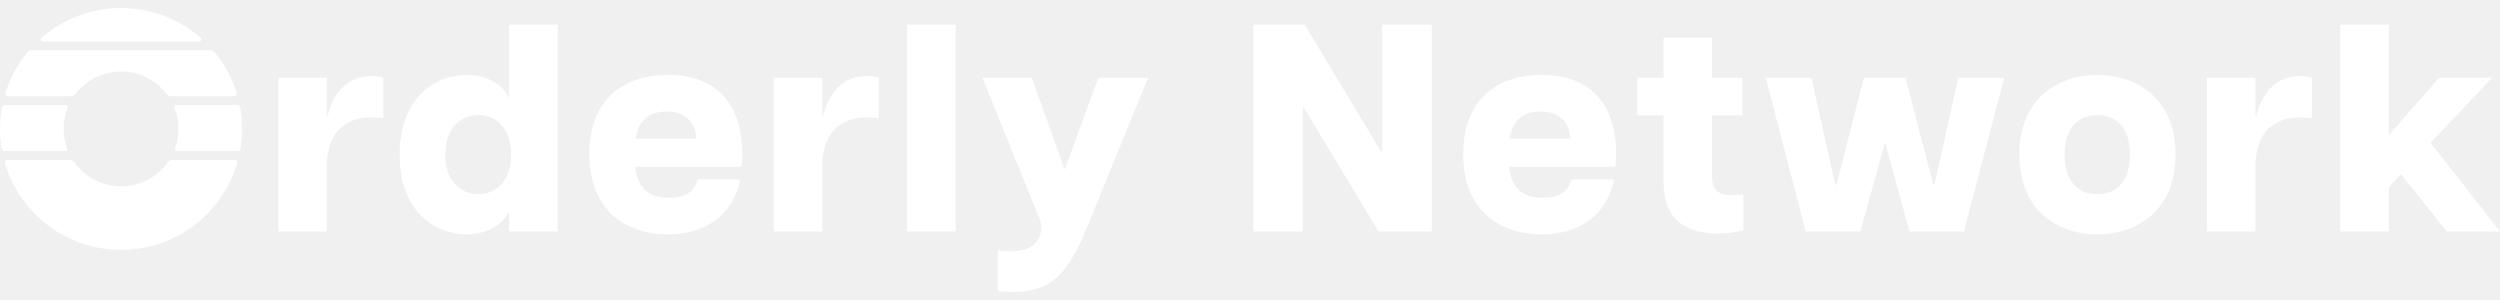
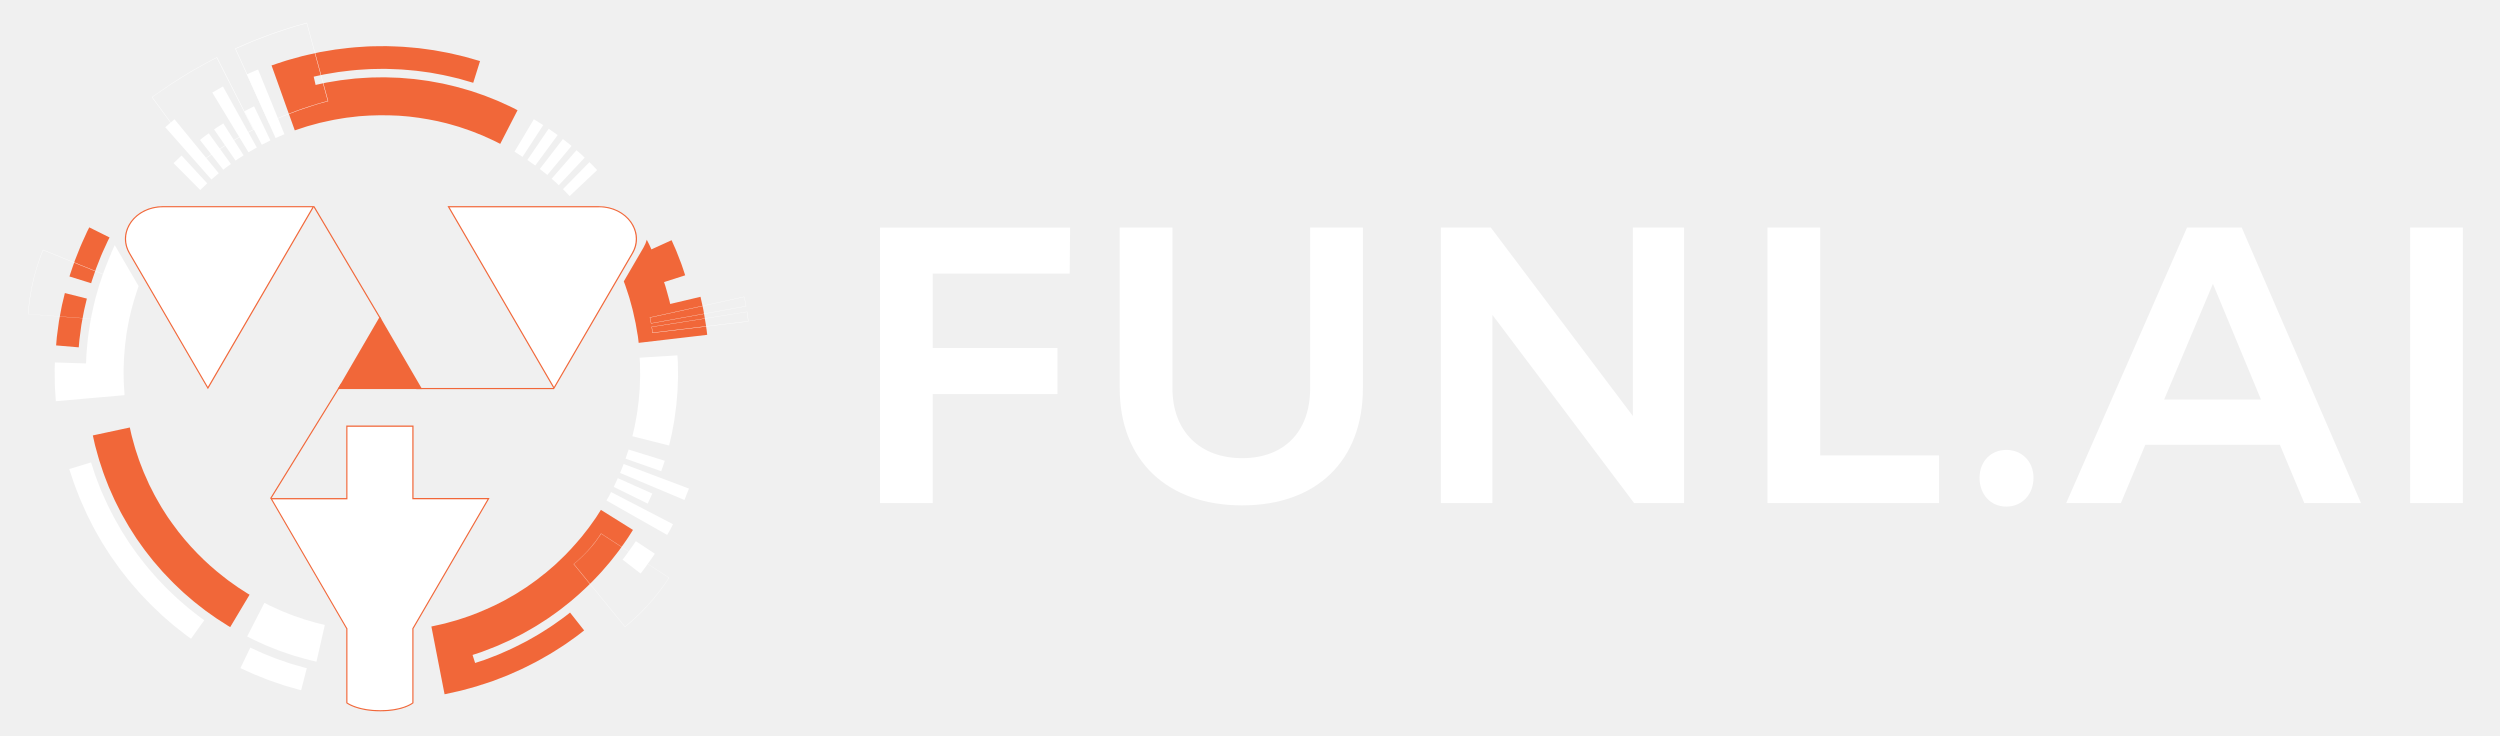
- <svg xmlns="http://www.w3.org/2000/svg" width="200" height="24" viewBox="0 0 200 24" fill="none">
-   <path d="M22.264 18.515H26.144V13.363C26.144 10.267 27.966 9.392 29.67 9.392C29.978 9.392 30.262 9.416 30.664 9.463V6.202C30.285 6.107 29.978 6.084 29.717 6.084C27.848 6.084 26.689 7.336 26.215 9.274H26.144V6.225H22.264V18.515Z" fill="white" />
-   <path d="M37.319 18.752C39.141 18.752 40.395 17.783 40.727 16.861V18.515H44.607V1.971H40.727V7.88C40.395 6.958 39.141 5.989 37.319 5.989C34.811 5.989 31.971 7.833 31.971 12.37C31.971 16.932 34.811 18.752 37.319 18.752ZM35.615 12.37C35.615 10.196 36.917 9.203 38.289 9.203C39.638 9.203 40.892 10.196 40.892 12.37C40.892 14.545 39.638 15.537 38.289 15.537C36.917 15.537 35.615 14.545 35.615 12.37Z" fill="white" />
-   <path d="M53.418 18.752C56.447 18.752 58.648 17.192 59.215 14.356H55.808C55.595 15.159 55.074 15.821 53.489 15.821C51.975 15.821 51.028 15.136 50.815 13.339H59.31C59.357 13.056 59.381 12.819 59.381 12.37C59.381 7.573 56.589 5.989 53.418 5.989C50.129 5.989 47.147 7.738 47.147 12.323C47.147 17.097 50.365 18.752 53.418 18.752ZM50.839 11.094C51.075 9.676 51.88 8.92 53.323 8.92C55.098 8.92 55.642 10.03 55.713 11.094H50.839Z" fill="white" />
-   <path d="M61.898 18.515H65.778V13.363C65.778 10.267 67.6 9.392 69.304 9.392C69.612 9.392 69.896 9.416 70.298 9.463V6.202C69.919 6.107 69.612 6.084 69.352 6.084C67.482 6.084 66.323 7.336 65.849 9.274H65.778V6.225H61.898V18.515Z" fill="white" />
-   <path d="M72.567 18.515H76.448V1.971H72.567V18.515Z" fill="white" />
-   <path d="M79.826 20.028V23.289C83.636 23.691 85.221 22.415 86.878 18.373L91.847 6.225H87.871L85.174 13.576L82.547 6.225H78.596L83.068 17.263C83.376 17.995 83.399 18.373 83.139 18.964C82.926 19.437 82.382 20.359 79.826 20.028Z" fill="white" />
-   <path d="M100.278 18.515H104.229V8.636H104.324L110.287 18.515H114.546V1.971H110.571V12.11H110.476L104.371 1.971H100.278V18.515Z" fill="white" />
-   <path d="M123.327 18.752C126.356 18.752 128.557 17.192 129.125 14.356H125.717C125.504 15.159 124.984 15.821 123.398 15.821C121.884 15.821 120.937 15.136 120.724 13.339H129.219C129.267 13.056 129.29 12.819 129.29 12.37C129.29 7.573 126.498 5.989 123.327 5.989C120.038 5.989 117.057 7.738 117.057 12.323C117.057 17.097 120.275 18.752 123.327 18.752ZM120.748 11.094C120.985 9.676 121.789 8.92 123.233 8.92C125.007 8.92 125.552 10.03 125.623 11.094H120.748Z" fill="white" />
-   <path d="M137.439 18.681C138.172 18.681 138.882 18.586 139.474 18.421V15.561C138.93 15.608 138.717 15.608 138.456 15.608C137.202 15.608 136.966 14.923 136.966 14.072V9.227H139.379V6.225H136.966V3.011H133.085V6.225H130.979V9.227H133.085V14.616C133.085 17.475 134.789 18.681 137.439 18.681Z" fill="white" />
-   <path d="M144.456 18.515H148.833L150.797 11.378L152.761 18.515H157.115L160.333 6.225H156.666L154.749 14.781H154.654L152.454 6.225H149.117L146.917 14.781H146.822L144.905 6.225H141.261L144.456 18.515Z" fill="white" />
-   <path d="M167.796 18.752C170.896 18.752 174.043 16.884 174.043 12.37C174.043 7.856 170.896 5.989 167.796 5.989C164.673 5.989 161.549 7.856 161.549 12.37C161.549 16.884 164.673 18.752 167.796 18.752ZM165.169 12.37C165.169 10.196 166.282 9.203 167.796 9.203C169.287 9.203 170.399 10.196 170.399 12.37C170.399 14.545 169.287 15.537 167.796 15.537C166.282 15.537 165.169 14.545 165.169 12.37Z" fill="white" />
-   <path d="M176.554 18.515H180.434V13.363C180.434 10.267 182.256 9.392 183.96 9.392C184.268 9.392 184.552 9.416 184.954 9.463V6.202C184.575 6.107 184.268 6.084 184.007 6.084C182.138 6.084 180.979 7.336 180.505 9.274H180.434V6.225H176.554V18.515Z" fill="white" />
-   <path d="M187.223 18.515H191.104V14.97L192.074 13.93L195.742 18.515H200.001L194.44 11.425L199.362 6.225H195.126L191.104 10.81V1.971H187.223V18.515Z" fill="white" />
-   <path fill-rule="evenodd" clip-rule="evenodd" d="M9.662 0.64L9.708 0.64C12.137 0.646 14.355 1.544 16.052 3.024C16.172 3.129 16.096 3.321 15.937 3.321L3.434 3.321C3.275 3.321 3.199 3.129 3.319 3.024C5.016 1.544 7.234 0.646 9.662 0.64Z" fill="white" />
-   <path fill-rule="evenodd" clip-rule="evenodd" d="M5.918 12.947C5.848 12.848 5.737 12.787 5.616 12.787L0.606 12.787C0.461 12.787 0.355 12.924 0.397 13.063C1.583 17.066 5.292 19.987 9.685 19.987C14.078 19.987 17.787 17.066 18.973 13.063C19.014 12.924 18.909 12.787 18.764 12.787L13.754 12.787C13.633 12.787 13.522 12.848 13.453 12.947C12.621 14.132 11.243 14.906 9.685 14.906C8.127 14.906 6.749 14.132 5.918 12.947Z" fill="white" />
-   <path fill-rule="evenodd" clip-rule="evenodd" d="M13.332 7.516C13.421 7.631 13.556 7.703 13.701 7.703L18.722 7.703C18.868 7.703 18.974 7.563 18.93 7.424C18.551 6.211 17.939 5.102 17.147 4.146C17.081 4.067 16.983 4.022 16.879 4.022L2.49 4.022C2.387 4.022 2.288 4.067 2.223 4.146C1.43 5.102 0.819 6.211 0.439 7.424C0.395 7.563 0.501 7.703 0.648 7.703L5.669 7.703C5.814 7.703 5.949 7.631 6.037 7.516C6.878 6.424 8.199 5.72 9.685 5.72C11.17 5.72 12.492 6.424 13.332 7.516Z" fill="white" />
-   <path fill-rule="evenodd" clip-rule="evenodd" d="M14.128 12.087C14.033 12.087 13.969 11.99 14.002 11.901C14.184 11.407 14.284 10.872 14.284 10.315C14.284 9.707 14.165 9.127 13.95 8.595C13.914 8.506 13.979 8.406 14.075 8.406L19 8.406C19.106 8.406 19.197 8.48 19.216 8.584C19.317 9.145 19.37 9.724 19.37 10.315C19.37 10.857 19.326 11.388 19.24 11.906C19.223 12.011 19.131 12.087 19.024 12.087L14.128 12.087ZM5.368 11.901C5.401 11.99 5.337 12.087 5.242 12.087L0.346 12.087C0.239 12.087 0.148 12.011 0.13 11.906C0.045 11.388 0 10.857 0 10.315C0 9.724 0.053 9.145 0.155 8.584C0.173 8.48 0.264 8.406 0.37 8.406L5.295 8.406C5.391 8.406 5.456 8.506 5.42 8.595C5.205 9.127 5.087 9.707 5.087 10.315C5.087 10.872 5.186 11.407 5.368 11.901Z" fill="white" />
+ <svg xmlns="http://www.w3.org/2000/svg" width="557.45" height="164.03" version="1.1" viewBox="0 0 557.45 164.03">
+   <g>
+     <g id="Layer_1">
+       <g>
+         <g>
+           <path d="M238.61,50.74l-.09,10.27h-30.54v16.59h27.82v10.27h-27.82v24.31h-11.76v-61.43h42.38Z" fill="#fff" />
+           <path d="M276.96,102.16c9.3,0,15.18-5.79,15.18-15.62v-35.8h11.76v35.8c0,16.15-10.27,26.15-26.94,26.15s-27.29-10-27.29-26.15v-35.8h11.76v35.8c0,9.74,6.23,15.62,15.53,15.62Z" fill="#fff" />
+           <path d="M332.42,50.74l31.68,42.03v-42.03h11.41v61.43h-11.14l-31.59-41.95v41.95h-11.5v-61.43h11.14Z" fill="#fff" />
+           <path d="M405.87,50.74v50.81h26.5v10.62h-38.26v-61.43h11.76Z" fill="#fff" />
+           <path d="M453.43,106.55c0,3.69-2.54,6.41-6.06,6.41s-5.97-2.72-5.97-6.41,2.54-6.23,5.97-6.23,6.06,2.54,6.06,6.23Z" fill="#fff" />
+           <path d="M508.37,99.18h-30.01l-5.44,12.99h-12.2l26.94-61.43h12.2l26.59,61.43h-12.64l-5.44-12.99ZM504.15,89.09l-10.71-25.8-10.88,25.8h21.59Z" fill="#fff" />
+           <path d="M549.17,50.74v61.43h-11.76v-61.43h11.76Z" fill="#fff" />
+         </g>
+         <g>
+           <rect x="77.35" y="44.01" width=".26" height="29.3" transform="translate(-19.09 47.78) rotate(-30.7)" fill="#f16739" />
+           <polygon points="60.47 111.21 60.25 111.07 76.06 85.48 76.28 85.61 60.47 111.21" fill="#f16739" />
+           <rect x="92.83" y="86.51" width="30.7" height=".26" fill="#f16739" />
+           <path d="M28.87,56.47c-1.18-2.02-1.19-4.34-.02-6.36,1.42-2.48,4.3-4.01,7.52-4.01h33.52l-23.53,40.43-17.49-30.06Z" fill="#fff" />
+           <path d="M69.65,46.22l-23.3,40.04-17.37-29.86c-1.15-1.98-1.16-4.25-.02-6.23,1.4-2.44,4.24-3.95,7.4-3.95h33.29M70.11,45.96h-33.75c-6.32,0-10.43,5.71-7.6,10.57l17.6,30.25,23.75-40.82h0Z" fill="#f16739" />
+           <path d="M100.01,46.09h33.51c3.21,0,6.09,1.54,7.52,4.01,1.16,2.02,1.15,4.34-.02,6.36l-17.49,30.05-23.52-40.43Z" fill="#fff" />
+           <path d="M133.52,46.22c3.17,0,6,1.51,7.4,3.95,1.14,1.98,1.13,4.25-.02,6.23l-17.37,29.86-23.29-40.03h33.29M133.52,45.96h-33.74l23.75,40.82,17.6-30.24c2.83-4.86-1.28-10.57-7.6-10.57h0Z" fill="#f16739" />
+           <path d="M84.81,158.49c-4.8,0-7.11-1.5-7.47-1.76v-16.57s-.11-.17-.13-.2l-16.74-28.77h16.86v-16.17h14.73v16.17h16.86l-16.74,28.77s-.12.2-.12.2v16.58c-.33.25-2.47,1.75-7.26,1.75Z" fill="#fff" />
+           <path d="M91.94,95.15v16.17h16.77l-16.63,28.57s-.04.06-.05.09l-.05.07-.04.06v16.56c-.44.33-2.57,1.69-7.13,1.69s-6.86-1.37-7.34-1.69v-16.54l-.04-.06-.05-.07s-.04-.06-.06-.09l-16.62-28.57h16.77v-16.17h14.47M92.2,94.89h-14.99v16.17h-16.96l16.85,28.96c.03.06.07.11.11.17v16.6s2.27,1.82,7.6,1.82,7.39-1.82,7.39-1.82v-16.61c.03-.06.07-.11.11-.17l16.86-28.97h-16.96v-16.17h0Z" fill="#f16739" />
+           <polygon points="94.12 86.76 84.7 70.58 75.29 86.76 94.12 86.76" fill="#f16739" />
+           <path d="M142.62,79.76s.02.28.05.76c0,.12.02.25.03.4,0,.15,0,.3,0,.47,0,.34,0,.72.02,1.13,0,.41.01.86.02,1.34-.02.47-.03.97-.05,1.49,0,.26-.02.52-.03.79-.01.27,0,.54-.04.81-.05.54-.09,1.09-.14,1.64-.02.27-.04.55-.07.82-.02.27-.07.54-.1.81-.07.54-.14,1.07-.21,1.58-.06.51-.16,1-.25,1.47-.09.47-.17.91-.24,1.31-.04.2-.07.4-.11.58-.04.18-.09.36-.12.52-.08.33-.15.61-.2.85-.11.47-.17.74-.17.74l8.18,2.07s.07-.31.2-.85c.06-.27.14-.6.23-.97.04-.19.09-.39.14-.6.05-.21.08-.44.13-.67.09-.47.18-.97.28-1.51.1-.54.22-1.1.28-1.69.08-.59.16-1.2.24-1.81.04-.31.09-.62.12-.93.03-.31.05-.63.08-.95.05-.63.11-1.26.16-1.88.03-.31.03-.62.05-.93.01-.31.02-.61.03-.9.02-.59.04-1.17.06-1.71,0-.54-.02-1.06-.02-1.53,0-.48-.01-.91-.02-1.3,0-.19,0-.37-.01-.54-.01-.17-.02-.32-.03-.46-.04-.55-.06-.87-.06-.87l-8.42.52Z" fill="#fff" />
+           <path d="M114.71,33.82s.12.07.29.17c.17.11.4.25.62.4.45.29.9.58.9.58l4.6-7.07s-.52-.33-1.04-.66c-.26-.17-.52-.33-.71-.45-.2-.11-.33-.19-.33-.19l-4.33,7.24Z" fill="#fff" />
+           <polygon points="117.59 35.67 119.35 36.91 124.35 30.12 122.34 28.7 117.59 35.67" fill="#fff" />
+           <path d="M120.36,37.69s.42.33.85.66c.21.17.42.33.58.45.15.13.25.22.25.22l5.4-6.48s-.12-.1-.29-.25c-.18-.14-.42-.33-.67-.52-.48-.38-.97-.76-.97-.76l-5.15,6.68Z" fill="#fff" />
+           <path d="M123.01,39.86s.41.35.81.7c.2.18.39.37.54.51.15.14.24.23.24.23l5.77-6.15s-.11-.11-.28-.27c-.17-.16-.39-.37-.62-.58-.47-.4-.93-.8-.93-.8l-5.54,6.36Z" fill="#fff" />
+           <path d="M125.52,42.18s.4.36.76.76c.37.39.74.78.74.78l6.13-5.8s-.43-.44-.85-.89c-.42-.45-.87-.87-.87-.87l-5.91,6.02Z" fill="#fff" />
+           <polygon points="44.65 42.37 46.2 40.88 40.48 34.68 38.7 36.38 44.65 42.37" fill="#fff" />
+           <path d="M47.15,40.03s.41-.35.81-.7c.2-.18.4-.35.56-.48.07-.07.14-.12.19-.15.05-.04.07-.06.07-.06l-9.86-12.04s-.03.03-.09.07c-.06.05-.14.11-.24.2-.19.17-.45.39-.71.61-.52.45-1.03.89-1.03.89l10.3,11.67Z" fill="#fff" />
+           <path d="M49.78,37.85s.42-.33.84-.66c.21-.17.43-.31.6-.43.16-.12.27-.19.27-.19l-4.94-6.84s-.13.09-.31.22c-.19.14-.45.3-.68.5-.48.38-.97.76-.97.76l5.2,6.65Z" fill="#fff" />
+           <path d="M52.53,35.82s.11-.08.27-.19c.08-.06.18-.13.28-.2.11-.07.22-.14.33-.21.45-.29.91-.58.91-.58l-4.53-7.12s-.52.33-1.04.66c-.13.08-.26.17-.38.24-.12.08-.23.16-.32.23-.19.13-.31.22-.31.22l4.79,6.94Z" fill="#fff" />
+           <polygon points="55.4 33.95 57.26 32.89 49.71 19.28 47.34 20.64 55.4 33.95" fill="#fff" />
+           <polygon points="58.38 32.28 60.29 31.31 56.65 23.7 54.46 24.82 58.38 32.28" fill="#fff" />
+           <path d="M61.46,30.79s.49-.22.98-.44c.25-.11.49-.22.67-.3.19-.07.31-.12.31-.12l-5.87-14.42s-.16.06-.4.15c-.24.09-.55.24-.86.37-.62.28-1.25.55-1.25.55l6.4,14.18Z" fill="#fff" />
+           <path d="M69.93,17.1s.55-.12,1.51-.33c.24-.05.51-.11.8-.17.29-.05.61-.1.95-.16.68-.11,1.44-.24,2.27-.38,1.67-.21,3.63-.47,5.74-.57.26-.02.53-.03.8-.05.27-.02.54-.04.81-.04.54,0,1.09-.02,1.65-.03.55,0,1.11-.03,1.67-.01.56.02,1.12.04,1.69.06.56.02,1.13.03,1.69.07.56.05,1.12.09,1.67.14.55.05,1.1.08,1.64.15.54.07,1.07.14,1.59.21.52.07,1.04.14,1.54.21.5.09.99.18,1.46.27.95.18,1.85.33,2.67.54.82.19,1.57.37,2.24.53.66.19,1.23.35,1.71.49.95.27,1.49.43,1.49.43l1.52-4.84s-.58-.17-1.6-.46c-.51-.15-1.13-.33-1.84-.52-.72-.17-1.53-.36-2.41-.57-.88-.23-1.85-.39-2.87-.58-.51-.09-1.04-.19-1.57-.29-.54-.07-1.09-.15-1.66-.23-.56-.08-1.13-.15-1.71-.23-.58-.07-1.17-.11-1.76-.16-.59-.05-1.19-.1-1.79-.15-.6-.04-1.21-.05-1.81-.08-.61-.02-1.21-.04-1.81-.06-.6-.01-1.2.01-1.8.01-.6.01-1.19.02-1.77.03-.29,0-.58.02-.87.04-.29.02-.57.04-.86.06-2.27.11-4.37.39-6.16.62-.89.15-1.71.29-2.44.41-.36.06-.7.12-1.02.17-.31.07-.6.13-.85.19-1.03.23-1.62.36-1.62.36,0,0-.13.03-.36.08-.23.05-.56.12-.95.22-.78.21-1.82.5-2.86.79-.26.08-.52.14-.77.22-.25.08-.5.16-.74.24-.48.16-.93.31-1.31.43-.77.26-1.28.43-1.28.43l1.71,4.77.63,1.77.84,2.36,2,5.58s.7-.23,1.93-.63c.31-.1.64-.23,1.02-.33.38-.1.78-.21,1.22-.33.43-.12.9-.25,1.38-.38.49-.11,1.01-.22,1.55-.34.27-.06.55-.12.83-.18.28-.06.57-.13.86-.18.59-.1,1.2-.2,1.83-.31.31-.05.63-.12.95-.15.32-.04.65-.07.98-.11.33-.04.67-.08,1-.12.17-.02.34-.04.51-.06l.26-.03.26-.02c2.76-.23,5.71-.26,8.66-.1,2.94.18,5.86.64,8.57,1.21.67.16,1.33.32,1.98.47.33.07.64.17.95.26.31.09.62.18.93.27.3.09.6.17.9.26.3.08.58.19.86.29.56.19,1.11.38,1.63.56.26.08.51.19.76.28.25.1.49.19.72.29.47.19.91.36,1.33.53.82.37,1.53.69,2.12.96.3.13.56.25.78.37.22.12.41.21.57.29.31.16.47.24.47.24l3.86-7.5s-.16-.08-.46-.24c-.15-.08-.34-.17-.56-.29-.22-.11-.47-.25-.76-.37-.58-.26-1.28-.58-2.08-.94-.2-.09-.41-.19-.62-.28-.22-.09-.44-.18-.67-.27-.46-.18-.94-.37-1.45-.57-.25-.1-.51-.2-.77-.31-.27-.09-.54-.19-.82-.28-.55-.19-1.13-.39-1.71-.59-.15-.05-.3-.1-.44-.15-.15-.05-.3-.09-.46-.13-.31-.09-.62-.18-.93-.27-.63-.18-1.27-.38-1.92-.54-.66-.16-1.33-.31-2.01-.48-.34-.08-.68-.17-1.03-.24-.35-.06-.7-.13-1.05-.19-.7-.13-1.41-.27-2.12-.39-.71-.1-1.43-.19-2.15-.29-.36-.05-.72-.1-1.08-.14-.36-.03-.72-.06-1.08-.09-.72-.06-1.43-.13-2.14-.18-.71-.02-1.42-.05-2.12-.07-.35-.01-.7-.02-1.04-.04-.34,0-.69.01-1.03.01-.68.01-1.35.02-2,.03-.33,0-.65.03-.97.05-.32.02-.63.04-.94.06-.62.04-1.22.08-1.81.12-.58.07-1.14.13-1.68.2-.54.06-1.06.12-1.55.18-.49.08-.95.16-1.39.23-.43.07-.84.14-1.22.2-.38.07-.72.11-1.03.19-1.24.27-1.94.43-1.94.43l-.42-1.83Z" fill="#f16739" />
+           <path d="M140.17,100.23s0,.03-.03.09c-.02.06-.04.14-.07.23-.07.19-.15.44-.24.7-.17.51-.35,1.02-.35,1.02l7.96,2.8s.2-.58.4-1.16c.1-.29.2-.58.27-.8.04-.11.06-.2.08-.27.02-.06.03-.1.03-.1l-8.06-2.5Z" fill="#fff" />
+           <polygon points="139.06 103.46 138.27 105.46 152.62 111.49 153.62 108.95 139.06 103.46" fill="#fff" />
+           <path d="M137.75,106.62s-.22.49-.44.98c-.11.24-.22.49-.31.67-.09.18-.15.3-.15.3l7.57,3.72s.07-.14.17-.34c.1-.21.22-.49.35-.77.25-.56.51-1.12.51-1.12l-7.7-3.44Z" fill="#fff" />
+           <path d="M136.26,109.71s-.24.48-.49.96c-.27.47-.54.93-.54.93l13.54,7.68s.34-.59.68-1.18c.31-.61.62-1.21.62-1.21l-13.81-7.17Z" fill="#fff" />
+           <path d="M107.47,152.66s.38-.13,1.06-.35c.34-.11.74-.25,1.21-.4.46-.17.98-.37,1.55-.59.57-.22,1.18-.46,1.83-.71.64-.27,1.31-.58,2-.88,1.4-.59,2.83-1.35,4.28-2.08.36-.18.71-.38,1.06-.58.35-.2.7-.4,1.05-.6.69-.4,1.38-.77,2.02-1.19,1.28-.82,2.49-1.56,3.47-2.29.99-.71,1.83-1.28,2.37-1.73.56-.44.88-.69.88-.69l-3.14-3.98s-.3.23-.82.64c-.51.42-1.29.95-2.21,1.61-.91.68-2.03,1.37-3.22,2.13-.59.39-1.23.74-1.87,1.11-.32.18-.65.37-.97.55-.33.19-.65.38-.99.54-1.35.68-2.68,1.39-3.98,1.94-.65.29-1.27.57-1.86.82-.6.23-1.18.45-1.7.66-.53.2-1.01.4-1.44.55-.44.14-.82.27-1.13.37-.63.21-.98.32-.98.32l-.57-1.79s.69-.23,1.89-.62c.3-.09.63-.23.98-.37.36-.14.74-.29,1.15-.45.41-.16.85-.32,1.31-.51.45-.2.93-.41,1.42-.63.5-.22,1.01-.45,1.55-.69.52-.26,1.06-.54,1.62-.82.28-.14.56-.28.84-.43.14-.07.29-.14.43-.22.14-.08.28-.16.42-.24.57-.32,1.15-.65,1.74-.99.6-.32,1.17-.71,1.76-1.08.29-.19.59-.38.89-.57.29-.19.6-.37.89-.58,1.16-.83,2.36-1.63,3.48-2.55,2.31-1.75,4.43-3.73,6.36-5.64.47-.49.93-.98,1.38-1.45.22-.24.45-.47.66-.71.21-.24.41-.48.62-.72.41-.47.8-.93,1.18-1.37.2-.22.37-.45.54-.67.17-.22.34-.44.51-.65.33-.43.66-.84.96-1.23.3-.39.56-.78.82-1.14.26-.36.49-.7.71-1.01.22-.31.43-.59.59-.86.68-1.07,1.07-1.68,1.07-1.68l-7.15-4.47s-.4.62-1.09,1.71c-.37.53-.83,1.17-1.35,1.9-.25.37-.56.74-.87,1.14-.31.4-.64.82-.98,1.25-1.43,1.69-3.12,3.65-5.17,5.52-.25.24-.5.49-.76.72-.27.23-.53.46-.8.69-.27.23-.54.47-.81.7-.14.12-.27.24-.41.35-.14.11-.29.22-.43.33-.57.45-1.15.9-1.72,1.35-.6.42-1.2.85-1.8,1.28l-.45.32c-.15.1-.31.2-.47.3-.31.2-.62.4-.93.59-.31.2-.62.4-.92.59-.31.19-.63.36-.95.54-.31.18-.63.36-.94.54-.31.18-.62.37-.94.52-.63.32-1.26.64-1.88.95-2.5,1.17-4.89,2.17-7,2.83-.53.17-1.03.35-1.51.49-.49.13-.95.26-1.38.38-.43.12-.84.23-1.21.34-.38.1-.73.16-1.05.24-1.26.28-1.98.44-1.98.44l1.13,5.82.48,2.46.36,1.85.97,4.98s.53-.12,1.32-.29c.4-.09.86-.19,1.35-.3.49-.11,1.02-.22,1.54-.37,1.04-.29,2.08-.57,2.86-.79.39-.11.71-.23.93-.3.22-.07.35-.12.35-.12Z" fill="#f16739" />
+           <path d="M142.84,127.88s.21-.27.52-.67c.32-.39.7-.96,1.1-1.51.39-.55.79-1.11,1.08-1.52.15-.21.26-.39.34-.51.08-.12.13-.2.13-.2l-4.23-2.8s-.04.07-.12.18c-.08.12-.18.29-.32.48-.27.39-.64.9-1.01,1.42-.37.51-.72,1.04-1.02,1.41-.29.37-.49.62-.49.62l4.01,3.1Z" fill="#fff" />
+           <path d="M55.69,132.63s-.04-.02-.12-.07c-.08-.05-.2-.11-.34-.2-.29-.19-.72-.46-1.26-.81-.27-.17-.57-.37-.9-.58-.32-.22-.66-.47-1.03-.73-.37-.26-.76-.54-1.17-.83-.4-.3-.82-.64-1.25-.98-3.5-2.7-7.78-6.86-11.19-11.68l-.64-.9-.32-.45c-.11-.15-.2-.31-.3-.46-.39-.62-.79-1.23-1.18-1.85-.37-.62-.72-1.25-1.07-1.87-.09-.15-.18-.31-.26-.46-.09-.15-.18-.31-.25-.46-.16-.31-.31-.62-.47-.93-.16-.31-.31-.61-.47-.92-.08-.15-.15-.3-.23-.45-.07-.15-.14-.31-.2-.46-.27-.61-.54-1.2-.79-1.78-.06-.14-.13-.29-.19-.43-.06-.15-.11-.29-.17-.43-.11-.29-.22-.57-.33-.85-.11-.28-.21-.55-.32-.82-.1-.27-.21-.53-.29-.79-.17-.53-.34-1.03-.5-1.51-.15-.48-.33-.93-.43-1.37-.24-.87-.45-1.62-.62-2.25-.05-.15-.08-.3-.11-.45-.03-.14-.06-.27-.09-.4-.05-.25-.1-.45-.14-.62-.07-.34-.11-.52-.11-.52l-8.25,1.77s.05.21.13.59c.04.19.1.43.16.71.03.14.06.29.1.45.03.16.07.33.12.51.2.71.43,1.58.71,2.57.12.5.32,1.02.49,1.57.18.55.37,1.13.57,1.73.09.3.22.6.33.91.12.31.24.62.36.94.12.32.25.64.38.97.06.16.13.33.19.5.07.17.14.33.22.5.3.66.6,1.35.91,2.04.08.17.16.35.24.53.09.17.17.34.26.52.18.35.35.7.53,1.05.18.35.36.71.54,1.07.09.18.19.36.29.53.1.18.2.35.3.53.41.71.81,1.43,1.23,2.14.45.7.9,1.41,1.35,2.12.12.18.22.36.34.53l.37.52.73,1.03c.25.34.49.69.74,1.03.26.33.52.66.78,1,.26.33.52.66.78.99l.39.49c.14.16.27.32.41.47.54.63,1.09,1.25,1.62,1.87.56.59,1.12,1.18,1.67,1.75.54.59,1.11,1.11,1.66,1.64.28.26.55.52.82.78.14.13.27.26.4.38.14.12.28.24.41.36.55.48,1.09.94,1.6,1.38.13.11.26.22.39.33.13.1.26.21.39.31.26.2.51.4.76.6.5.39.97.77,1.44,1.12.47.33.92.65,1.34.95.42.3.81.58,1.18.83.38.24.72.46,1.03.66.62.4,1.11.71,1.45.93.17.11.3.18.39.23.09.05.13.08.13.08l4.33-7.24Z" fill="#f16739" />
+           <path d="M15.45,104.61s.23.7.64,1.93c.21.61.44,1.37.78,2.2.16.42.34.87.52,1.34.09.24.19.48.28.73.1.25.19.5.31.75.45,1.01.93,2.12,1.47,3.27.29.57.58,1.15.88,1.75.31.59.6,1.21.95,1.81.34.6.69,1.22,1.05,1.84.34.63.74,1.23,1.13,1.85.39.61.79,1.23,1.19,1.85.43.6.85,1.21,1.28,1.81l.64.9c.21.3.45.59.67.88.46.58.91,1.16,1.36,1.73.22.29.46.56.7.84.24.27.47.54.71.82.23.27.47.54.7.8.23.26.45.54.7.78.48.5.95,1,1.41,1.48.23.24.46.48.69.72.23.24.47.45.69.67.46.44.91.86,1.34,1.28.22.21.43.41.64.61.22.19.43.37.64.56.42.36.82.71,1.2,1.04.39.33.74.65,1.1.92.71.56,1.33,1.04,1.84,1.44.26.2.48.38.68.53.2.15.38.27.52.37.28.2.43.31.43.31l2.96-4.12s-.14-.1-.4-.29c-.13-.09-.29-.21-.48-.34-.19-.14-.4-.31-.64-.49-.47-.37-1.05-.82-1.71-1.34-.34-.25-.66-.56-1.02-.86-.36-.31-.73-.63-1.12-.97-.2-.17-.39-.34-.6-.52-.2-.18-.39-.37-.6-.56-.4-.38-.82-.78-1.25-1.19-.21-.21-.44-.41-.65-.63-.21-.22-.42-.44-.64-.67-.43-.45-.87-.91-1.31-1.38-.23-.23-.43-.48-.65-.73-.21-.25-.43-.5-.65-.75-.22-.25-.44-.5-.66-.76-.22-.25-.44-.51-.65-.78-.42-.53-.84-1.07-1.26-1.61-.21-.27-.43-.53-.63-.82l-.6-.84c-.4-.56-.8-1.12-1.19-1.68-.37-.58-.74-1.15-1.1-1.73-.36-.57-.73-1.13-1.05-1.72-.33-.58-.65-1.15-.97-1.71-.33-.55-.6-1.13-.89-1.68-.28-.55-.56-1.1-.82-1.62-.5-1.07-.94-2.1-1.37-3.04-.11-.23-.2-.47-.29-.7-.09-.23-.18-.46-.26-.68-.17-.44-.33-.86-.48-1.25-.32-.78-.53-1.48-.72-2.05-.38-1.14-.59-1.8-.59-1.8l-4.85,1.48Z" fill="#fff" />
+           <path d="M72.43,139.34s-.22-.05-.6-.14c-.19-.05-.42-.1-.69-.16-.27-.06-.57-.13-.89-.23-.65-.19-1.4-.41-2.21-.64-.8-.27-1.65-.56-2.5-.85-.21-.07-.42-.16-.63-.24-.21-.08-.42-.17-.62-.25-.41-.16-.82-.32-1.21-.48-.4-.14-.76-.33-1.11-.49-.35-.16-.69-.31-.99-.45-.31-.14-.59-.26-.84-.38-.24-.13-.46-.24-.63-.33-.35-.18-.55-.28-.55-.28l-3.85,7.5s.23.12.63.32c.2.1.44.23.72.37.28.14.61.28.96.44.35.16.73.33,1.14.52.41.18.82.39,1.28.56.45.18.91.36,1.39.55.24.09.47.19.71.28.24.09.48.19.72.27.98.33,1.95.67,2.87.97.93.27,1.8.52,2.54.73.37.11.72.19,1.02.26.31.07.57.14.79.19.44.1.69.16.69.16l1.87-8.23Z" fill="#fff" />
+           <path d="M53.62,148.98s.82.37,2.05.93c.31.14.64.29,1,.45.36.14.74.3,1.13.45.39.16.8.32,1.21.48.21.08.41.16.62.25.21.08.42.17.63.23.85.29,1.71.58,2.51.86.2.07.4.14.59.2.2.06.39.11.57.17.37.11.73.21,1.05.3.65.19,1.19.34,1.57.45.19.06.34.09.44.11.1.02.16.04.16.04l1.26-4.91s-.05-.01-.15-.03c-.09-.03-.24-.05-.41-.11-.35-.1-.86-.25-1.46-.42-.3-.09-.63-.18-.98-.28-.17-.05-.35-.1-.53-.15-.18-.06-.36-.12-.55-.18-.74-.25-1.54-.53-2.33-.8-.2-.06-.4-.14-.59-.22-.19-.08-.39-.15-.58-.23-.38-.15-.76-.3-1.13-.45-.37-.15-.72-.29-1.05-.42-.33-.15-.64-.29-.93-.42-1.15-.52-1.91-.87-1.91-.87l-2.2,4.57Z" fill="#fff" />
+           <path d="M14.46,65.36s-.17.72-.43,1.8c-.06.27-.13.56-.21.87-.07.31-.12.64-.19.98-.13.68-.26,1.41-.4,2.14-.03.18-.07.36-.1.55-.02.18-.05.36-.07.54-.05.36-.1.72-.14,1.06-.09.69-.18,1.33-.25,1.88-.1,1.11-.16,1.84-.16,1.84l5.05.43s.06-.69.15-1.72c.07-.51.15-1.11.23-1.75.04-.32.09-.65.13-.99.02-.17.05-.34.07-.51.03-.17.06-.34.09-.51.13-.68.25-1.35.37-1.99.06-.32.11-.63.18-.91.07-.29.13-.56.19-.81.24-1.01.4-1.68.4-1.68l-4.92-1.24Z" fill="#f16739" />
+           <path d="M19.91,50.69s-.08.16-.23.45c-.07.14-.17.32-.26.52-.09.2-.2.44-.31.69-.45,1.01-1.1,2.35-1.62,3.73-.27.69-.55,1.37-.8,2.02-.23.66-.44,1.27-.62,1.79-.18.53-.33.96-.43,1.27-.05.15-.09.27-.11.36-.02.08-.04.13-.04.13l4.84,1.5s.01-.04.03-.12c.02-.08.05-.19.1-.33.1-.28.24-.69.4-1.18.17-.49.36-1.06.57-1.67.23-.6.49-1.24.74-1.88.48-1.29,1.08-2.53,1.51-3.47.11-.23.2-.45.29-.64.09-.19.18-.35.24-.49.14-.27.22-.42.22-.42l-4.54-2.26Z" fill="#f16739" />
+           <path d="M24.8,56.49c-.15.33-.3.66-.44.99l-.4,1.01c-.26.67-.54,1.34-.79,2.02-.23.68-.47,1.36-.7,2.04-.11.34-.24.67-.34,1.01-.1.34-.2.68-.29,1.01-.19.67-.39,1.33-.57,1.99-.65,2.63-1.16,5.12-1.45,7.27-.33,2.15-.43,3.96-.55,5.22-.04.63-.04,1.13-.06,1.47-.01.34-.02.52-.02.52l-6.95-.22s-.02.54-.05,1.35c-.01.81.02,1.89.03,2.97,0,.27,0,.54.01.81,0,.27.03.53.04.78.03.5.06.98.09,1.38.05.81.09,1.35.09,1.35l6.92-.61,2.49-.22,5.91-.52s-.05-.74-.13-2.03c-.06-.64-.05-1.43-.07-2.33,0-.23,0-.46-.01-.7,0-.24-.02-.48,0-.74.02-.5.04-1.03.06-1.59,0-.28.02-.56.03-.85,0-.29.05-.58.07-.88.05-.59.1-1.21.15-1.84.02-.32.07-.63.11-.96.04-.32.09-.65.13-.98.04-.33.09-.66.13-1,.04-.34.12-.67.18-1.01.44-2.73,1.21-5.59,2.14-8.38l.35-1.01-5.32-9.15c-.27.6-.54,1.2-.82,1.8Z" fill="#fff" />
+           <path d="M157.52,73.34c-.03-.2-.04-.42-.08-.65-.04-.23-.08-.47-.12-.72-.08-.5-.17-1.03-.26-1.56-.05-.27-.09-.53-.13-.79-.04-.26-.08-.52-.14-.77-.11-.49-.21-.95-.3-1.35-.17-.79-.29-1.32-.29-1.32l-6.76,1.6s-.02-.08-.05-.21c-.03-.13-.07-.33-.13-.56-.13-.46-.29-1.07-.46-1.68-.08-.31-.17-.61-.25-.9-.08-.29-.15-.56-.23-.78-.15-.45-.25-.75-.25-.75l4.71-1.51s-.16-.5-.41-1.25c-.13-.37-.26-.81-.43-1.27-.18-.46-.37-.95-.56-1.44-.19-.49-.38-.98-.56-1.44-.08-.23-.19-.45-.28-.65-.09-.21-.18-.4-.26-.58-.32-.72-.53-1.2-.53-1.2l-4.5,2.05s-.09-.21-.23-.52c-.07-.15-.15-.34-.24-.53-.1-.19-.2-.39-.3-.59-.09-.17-.17-.34-.26-.51-.16.58-.4,1.16-.73,1.73l-4.4,7.56s.02.05.03.08l.24.61c.08.2.14.41.21.62.14.41.27.83.41,1.24.07.2.14.41.2.61.07.2.14.4.19.61.11.41.22.81.33,1.21.11.4.22.79.32,1.17.06.19.1.38.14.57.04.19.08.38.12.56.16.74.32,1.43.46,2.08.11.65.21,1.24.3,1.77.05.26.09.51.13.74.02.11.04.22.06.33.02.11.02.21.04.3.09.76.14,1.2.14,1.2l5.89-.69,2.49-.29,6.9-.81s-.06-.54-.16-1.34Z" fill="#f16739" />
+           <path d="M44.56,36.3l-.03-.04-10.67-14.59.21-.16c.1-.08.24-.18.42-.3l1.58-1.09,2.24-1.54c.65-.42,1.36-.86,2.05-1.29l.59-.37c1.44-.92,2.96-1.76,4.18-2.43.31-.17.6-.33.87-.48l.95-.52c.19-.1.36-.19.52-.27.08-.04.16-.08.23-.11l.69-.35.02.04,8.18,16.12-.58.29c-.06.03-.12.06-.19.09-.13.06-.27.13-.42.22l-.79.43c-.27.15-.56.31-.87.48-1.02.56-2.18,1.2-3.3,1.93-.23.14-.46.29-.69.43-.52.32-1.01.63-1.49.93l-3.16,2.18c-.15.1-.26.18-.34.24l-.18.14ZM33.98,21.69l10.59,14.48.11-.08c.08-.06.19-.15.34-.25l3.16-2.18c.48-.31.97-.61,1.49-.94.23-.14.46-.29.69-.43,1.13-.73,2.29-1.37,3.31-1.93.31-.17.6-.33.87-.48l.79-.43c.15-.09.3-.16.43-.22.07-.03.13-.06.19-.09l.5-.25-8.12-16-.61.3c-.07.04-.15.07-.23.11-.15.08-.33.16-.51.26l-.95.52c-.27.15-.56.31-.87.48-1.22.67-2.74,1.51-4.17,2.43l-.59.37c-.69.42-1.4.86-2.05,1.28l-2.24,1.53-1.58,1.09c-.18.12-.31.22-.41.3l-.14.1Z" fill="#fff" />
+           <path d="M59.91,27.32l-.02-.04-7.47-16.46,3.65-1.58c.29-.12.58-.23.89-.35.15-.06.29-.11.44-.17l2.91-1.1c.45-.18.92-.33,1.37-.48l1.58-.52c.26-.08.51-.17.76-.25.65-.21,1.27-.42,1.83-.58l2.6-.72v.04s4.74,17.45,4.74,17.45l-2.16.59c-.42.13-.89.28-1.38.44-.24.08-.5.16-.75.25l-1.34.44c-.36.12-.74.24-1.1.38l-2.41.91c-.13.05-.27.1-.4.15-.25.09-.48.18-.71.28l-3.02,1.32ZM52.55,10.87l7.41,16.34,2.94-1.28c.23-.09.46-.18.71-.28.13-.05.26-.1.4-.15l2.41-.91c.36-.15.74-.27,1.11-.39l1.34-.44c.26-.08.51-.17.75-.24.5-.16.96-.32,1.39-.44l2.07-.57-4.69-17.32-2.51.69c-.55.16-1.17.37-1.82.58-.25.08-.5.16-.76.25l-1.58.52c-.45.15-.91.3-1.36.48l-2.91,1.1c-.15.06-.29.11-.44.17-.31.12-.61.23-.89.35l-1.18.51-2.38,1.04Z" fill="#fff" />
+           <path d="M145.16,72.14l-.12-.69-.16-.68h.03s21.04-4.62,21.04-4.62l.24,1.07c.03.17.06.35.09.5.01.08.03.16.04.22l.06.36h-.03s-21.2,3.84-21.2,3.84ZM144.96,70.82l.14.62.11.63,21.1-3.82-.05-.3c-.01-.07-.03-.14-.04-.22-.03-.15-.06-.33-.09-.5l-.22-1.01-20.95,4.6Z" fill="#fff" />
+           <path d="M145.47,74.24l-.08-.69c-.03-.33-.1-.65-.1-.66v-.03s.03,0,.03,0l21.28-3.36v.03s.11.53.16,1.06l.14,1.09h-.03s-21.39,2.57-21.39,2.57ZM145.36,72.91c.02.09.07.36.09.63l.08.63,21.29-2.56-.13-1.03c-.05-.45-.13-.9-.15-1.02l-21.18,3.35Z" fill="#fff" />
+           <path d="M139.36,139.8l-.02-.02-11.44-14.01.32-.27c.1-.08.21-.18.35-.29l.21-.18s.09-.08.14-.13c.03-.03.06-.06.09-.08l.51-.47s.1-.09.15-.14c.14-.12.28-.25.41-.4.19-.19.38-.39.58-.59.04-.04.07-.08.11-.11.06-.06.13-.12.18-.19l.28-.32.57-.64c.07-.07.13-.15.18-.22.03-.03.05-.07.08-.1l.25-.32.49-.6.4-.57c.13-.17.24-.33.34-.48.02-.03.04-.05.06-.08.03-.04.06-.08.08-.12l.34-.53.02.02,15.16,9.86v.02s-.54.81-.54.81c-.04.07-.09.13-.14.21-.03.04-.06.08-.08.12l-1.2,1.67-1.19,1.49c-.04.05-.08.1-.12.16-.1.12-.2.25-.31.37l-1.37,1.55c-.1.11-.21.22-.31.33-.06.06-.11.11-.17.17l-.93.95c-.23.24-.46.46-.69.67-.07.07-.14.13-.21.2l-.82.76s-.09.08-.13.12c-.08.08-.16.15-.23.21l-.34.29c-.21.18-.4.34-.56.47l-.51.43ZM127.98,125.78l11.39,13.94.46-.39c.15-.13.34-.29.56-.47l.34-.29c.08-.07.15-.14.23-.21.04-.04.09-.08.13-.12l.82-.76c.07-.06.14-.13.21-.2.23-.21.46-.43.69-.67l.93-.95c.05-.06.11-.11.17-.17.1-.1.21-.21.31-.32l1.37-1.55c.11-.12.21-.24.3-.36.04-.05.08-.1.12-.16l1.19-1.49,1.2-1.67s.06-.08.08-.12c.05-.07.1-.14.14-.2l.51-.79-15.09-9.82-.31.49s-.06.08-.09.12c-.02.03-.04.05-.06.08-.1.14-.22.3-.34.48l-.4.57-.74.92s-.05.07-.08.1c-.06.08-.12.15-.19.22l-.57.64-.28.32c-.06.07-.12.13-.19.19-.04.04-.07.07-.11.11-.2.2-.39.4-.58.59-.13.15-.27.28-.41.4-.05.05-.1.09-.15.14l-.51.47s-.06.06-.09.08c-.05.05-.09.09-.14.13l-.21.18c-.13.11-.25.21-.35.29l-.28.24Z" fill="#fff" />
+           <path d="M9.58,55.7h.03s16.77,6.79,16.77,6.79l-.15.39c-.05.12-.1.26-.16.42l-.1.26c-.02.06-.04.11-.06.18-.01.04-.02.08-.04.12l-.22.66c-.02.06-.04.13-.07.19-.06.17-.12.35-.17.54-.07.26-.15.53-.22.8-.01.05-.03.1-.04.15-.02.08-.05.17-.07.26l-.09.42-.19.83c-.03.09-.04.19-.05.28,0,.04-.01.09-.02.13l-.07.4-.14.76-.08.69c-.03.21-.05.41-.07.58,0,.03,0,.07-.01.1,0,.05-.01.1-.02.14l-.04.63h-.03s-18.04-1.37-18.04-1.37v-.03s.07-.97.07-.97c0-.08.02-.16.03-.25,0-.05.01-.09.02-.14l.25-2.04.33-1.88c.01-.07.02-.13.03-.2.03-.15.05-.31.09-.47l.45-2.02c.03-.15.08-.29.12-.43.02-.08.04-.15.06-.23l.36-1.28c.08-.32.18-.62.28-.92.03-.09.06-.18.09-.27l.35-1.06c.02-.06.04-.12.06-.17.03-.1.07-.2.1-.3l.16-.42c.1-.26.19-.49.26-.68l.24-.62ZM26.3,62.53l-16.69-6.75-.22.56c-.07.19-.16.42-.26.68l-.16.42c-.04.09-.07.19-.1.3-.02.06-.04.11-.06.17l-.35,1.06c-.03.09-.06.18-.09.27-.1.29-.2.6-.28.91l-.36,1.28c-.02.08-.04.15-.06.23-.04.14-.08.29-.11.43l-.45,2.02c-.04.15-.07.31-.09.46-.01.07-.02.13-.03.2l-.32,1.88-.25,2.04s-.01.1-.02.14c-.01.09-.02.17-.03.25l-.07.94,17.95,1.36.04-.57s.01-.1.02-.15c0-.03,0-.06.01-.1.02-.17.05-.37.07-.58l.08-.69.21-1.17s.01-.09.02-.13c.01-.09.03-.19.06-.29l.19-.83.09-.42c.02-.09.05-.18.07-.26.01-.05.03-.1.04-.15.08-.27.15-.54.22-.8.04-.19.11-.37.17-.55.02-.06.04-.13.07-.19l.22-.66s.02-.08.04-.11c.02-.06.04-.12.06-.18l.1-.26c.06-.16.12-.3.16-.42l.13-.34Z" fill="#fff" />
+         </g>
+       </g>
+     </g>
+   </g>
</svg>
